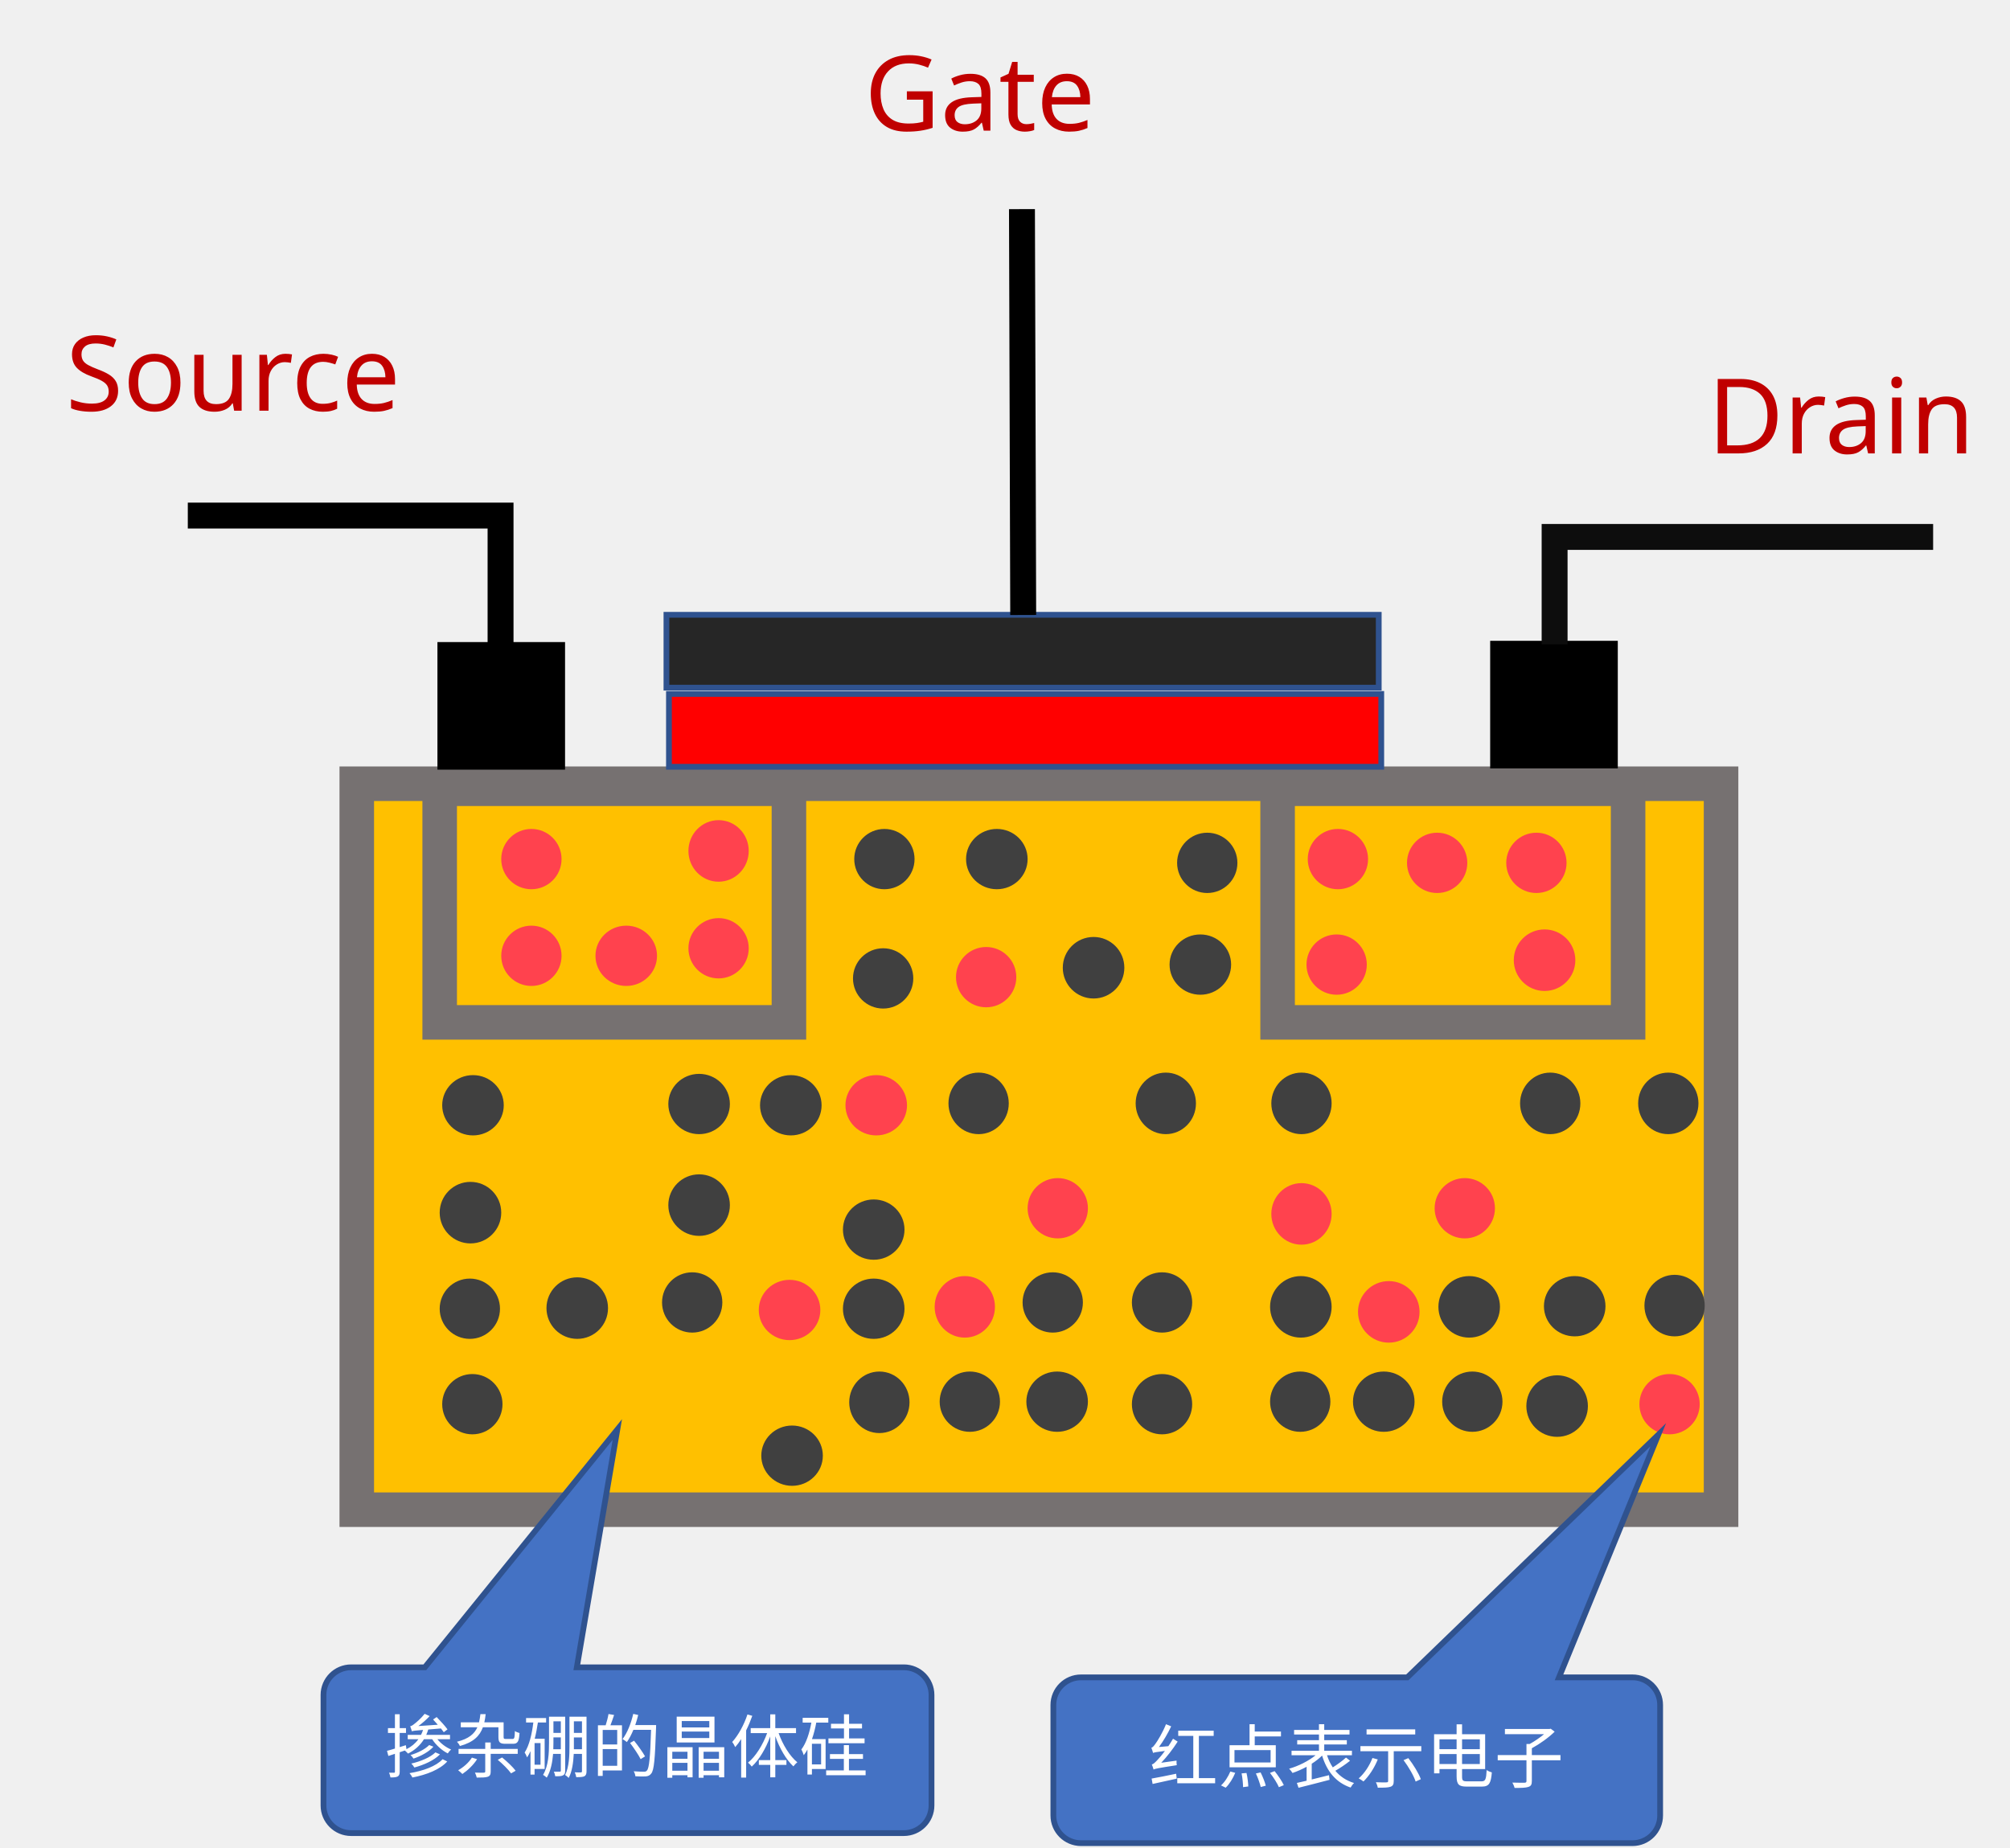
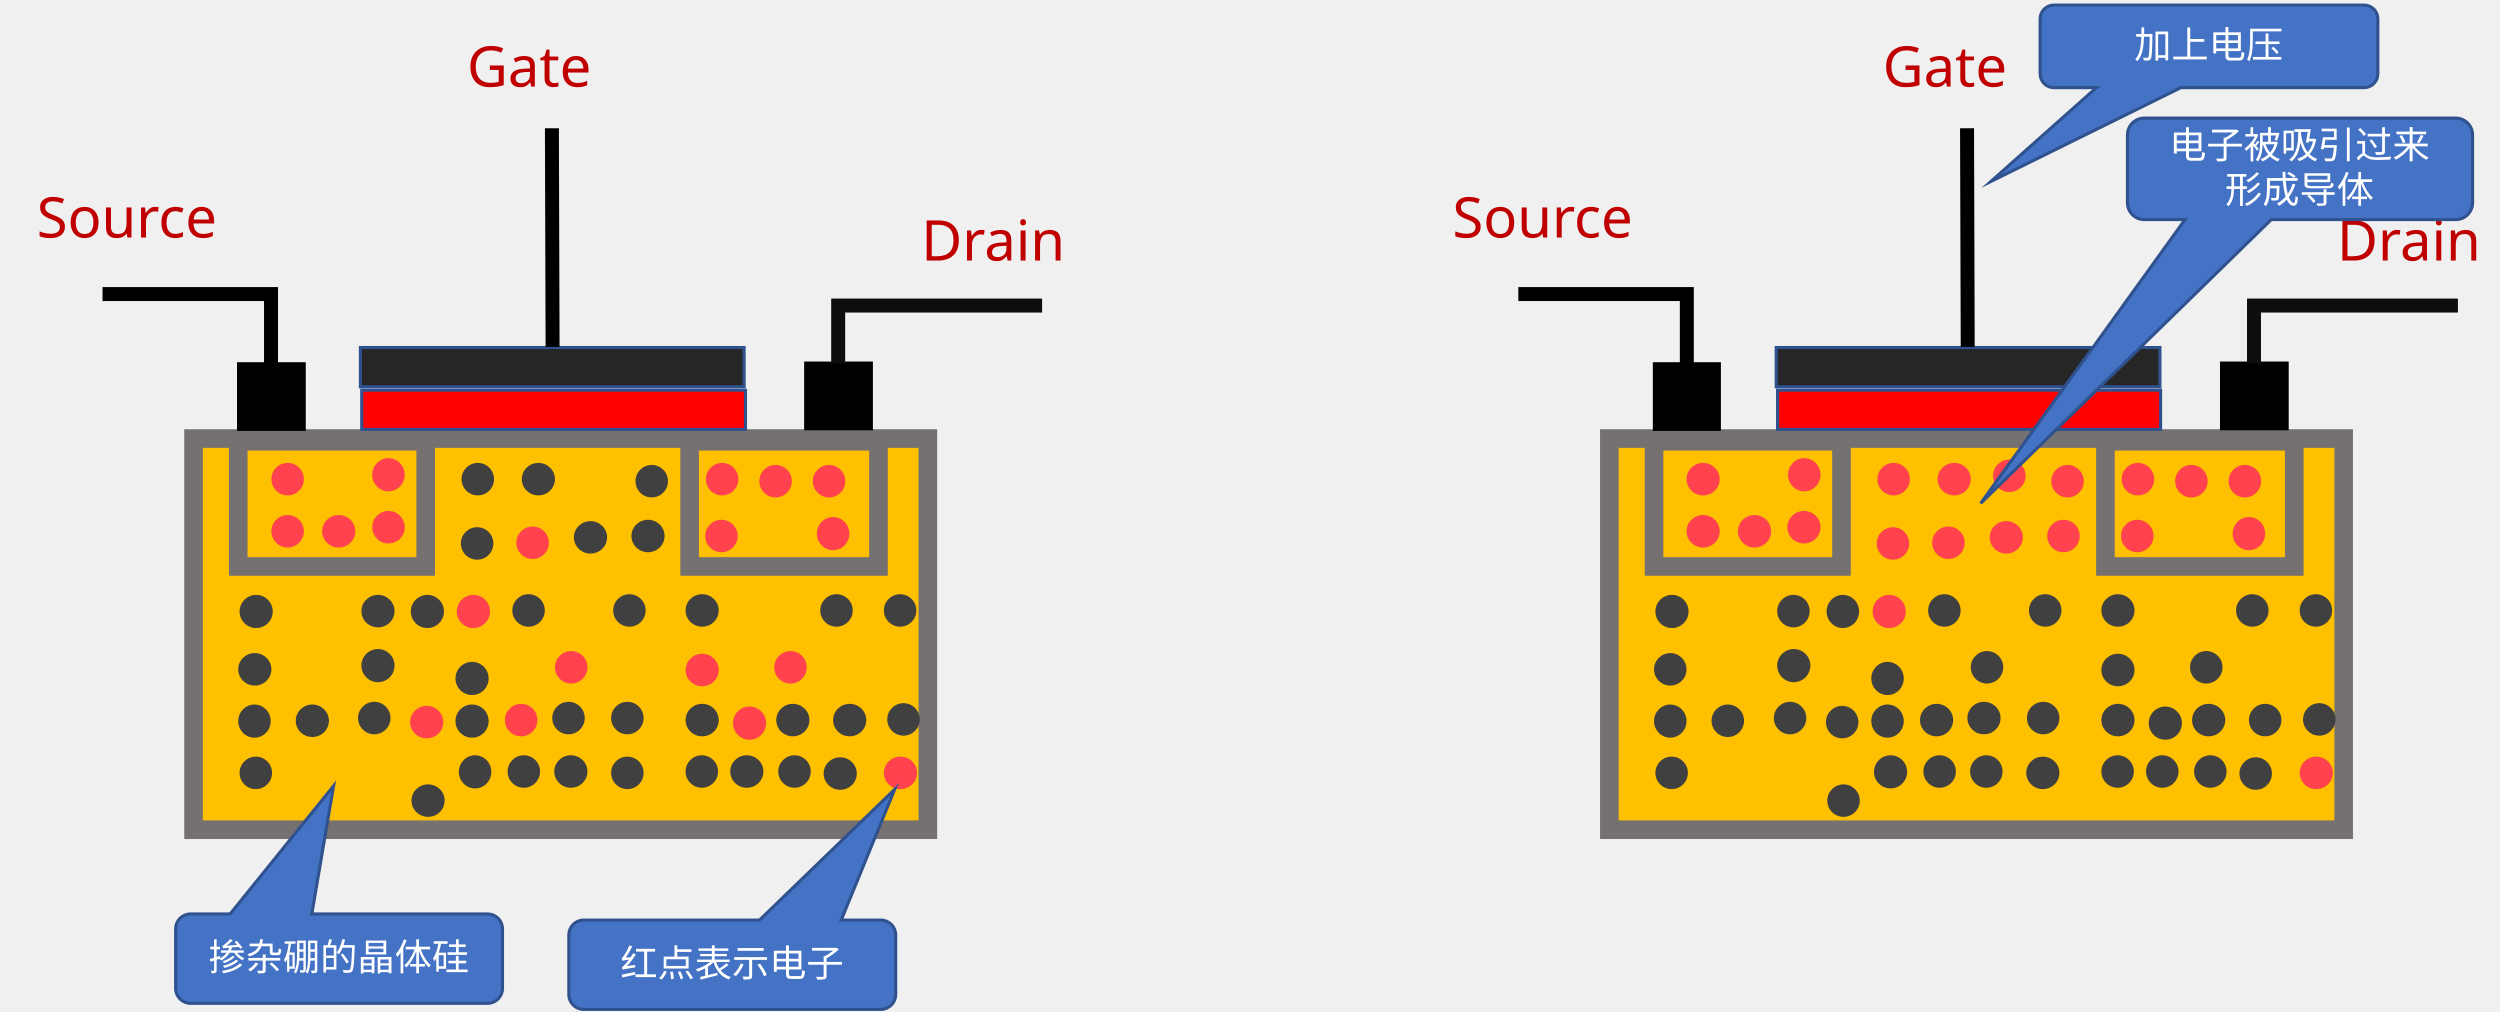
- <svg xmlns="http://www.w3.org/2000/svg" xml:space="preserve" width="1600" height="1471" overflow="hidden">
-   <path fill="#ffc000" stroke="#767171" stroke-miterlimit="8" stroke-width="27.5" d="M284 624h1086v578H284z" />
-   <path fill="#ffc000" stroke="#767171" stroke-miterlimit="8" stroke-width="27.5" d="M350 628h278v186H350zm667 0h279v186h-279z" />
-   <path stroke="#000" stroke-miterlimit="8" stroke-width="4.583" d="M350.5 513.5h97v97h-97z" />
-   <path fill="none" stroke="#000" stroke-miterlimit="8" stroke-width="20.625" d="M398.456 513.383V410.501H149.5" />
-   <path stroke="#000" stroke-miterlimit="8" stroke-width="4.583" d="M1188.5 512.5h97v97h-97z" />
-   <path fill="none" stroke="#0d0d0d" stroke-miterlimit="8" stroke-width="20.625" d="M1237.5 513.039V427.5h301.31" />
-   <path fill="red" stroke="#2f528f" stroke-miterlimit="8" stroke-width="4.583" d="M532.5 552.5h567v58h-567z" />
-   <path fill="#262626" stroke="#2f528f" stroke-miterlimit="8" stroke-width="4.583" d="M530.5 489.5h567v58h-567z" />
-   <path fill="#ff424e" fill-rule="evenodd" d="M399 684c0-13.255 10.745-24 24-24s24 10.745 24 24-10.745 24-24 24-24-10.745-24-24m0 77c0-13.255 10.745-24 24-24s24 10.745 24 24-10.745 24-24 24-24-10.745-24-24m149-83.5c0-13.531 10.745-24.5 24-24.5s24 10.969 24 24.5-10.745 24.5-24 24.5-24-10.969-24-24.5M474 761c0-13.255 10.969-24 24.5-24s24.5 10.745 24.5 24-10.969 24-24.5 24-24.5-10.745-24.5-24m74-6c0-13.255 10.745-24 24-24s24 10.745 24 24-10.745 24-24 24-24-10.745-24-24m493-71c0-13.255 10.75-24 24-24s24 10.745 24 24-10.75 24-24 24-24-10.745-24-24m79 3c0-13.255 10.75-24 24-24s24 10.745 24 24-10.75 24-24 24-24-10.745-24-24m79 0c0-13.255 10.75-24 24-24s24 10.745 24 24-10.75 24-24 24-24-10.745-24-24m-159 81c0-13.255 10.75-24 24-24s24 10.745 24 24-10.75 24-24 24-24-10.745-24-24m165-3.5c0-13.531 10.97-24.5 24.5-24.5s24.5 10.969 24.5 24.5-10.97 24.5-24.5 24.5-24.5-10.969-24.5-24.5" />
-   <path fill="#404040" fill-rule="evenodd" d="M680 684c0-13.255 10.745-24 24-24s24 10.745 24 24-10.745 24-24 24-24-10.745-24-24M352 880c0-13.26 10.969-24 24.5-24s24.5 10.74 24.5 24c0 13.25-10.969 24-24.5 24S352 893.25 352 880m-2 85.5c0-13.53 10.969-24.5 24.5-24.5s24.5 10.97 24.5 24.5-10.969 24.5-24.5 24.5-24.5-10.97-24.5-24.5M532 879c0-13.25 10.969-24 24.5-24s24.5 10.75 24.5 24-10.969 24-24.5 24-24.5-10.75-24.5-24m237-195c0-13.255 10.969-24 24.5-24s24.5 10.745 24.5 24-10.969 24-24.5 24-24.5-10.745-24.5-24m168 3c0-13.255 10.75-24 24-24s24 10.745 24 24-10.75 24-24 24-24-10.745-24-24m-258 92c0-13.255 10.745-24 24-24s24 10.745 24 24-10.745 24-24 24-24-10.745-24-24" />
-   <path fill="#ff424e" fill-rule="evenodd" d="M1305 1118c0-13.25 10.75-24 24-24s24 10.75 24 24-10.75 24-24 24-24-10.75-24-24M673 880c0-13.26 10.969-24 24.5-24s24.5 10.74 24.5 24c0 13.25-10.969 24-24.5 24S673 893.25 673 880m88-102c0-13.255 10.745-24 24-24s24 10.745 24 24-10.745 24-24 24-24-10.745-24-24" />
-   <path fill="#404040" fill-rule="evenodd" d="M846 770.5c0-13.531 10.969-24.5 24.5-24.5 13.53 0 24.5 10.969 24.5 24.5S884.03 795 870.5 795c-13.531 0-24.5-10.969-24.5-24.5m85-2.5c0-13.255 10.97-24 24.5-24s24.5 10.745 24.5 24-10.97 24-24.5 24-24.5-10.745-24.5-24M605 880c0-13.26 10.969-24 24.5-24s24.5 10.74 24.5 24c0 13.25-10.969 24-24.5 24S605 893.25 605 880m66 99c0-13.25 10.969-24 24.5-24s24.5 10.75 24.5 24-10.969 24-24.5 24-24.5-10.75-24.5-24m84-100.5c0-13.53 10.745-24.5 24-24.5s24 10.97 24 24.5-10.745 24.5-24 24.5-24-10.97-24-24.5m149 0c0-13.53 10.75-24.5 24-24.5s24 10.97 24 24.5-10.75 24.5-24 24.5-24-10.97-24-24.5m108 0c0-13.53 10.75-24.5 24-24.5s24 10.97 24 24.5-10.75 24.5-24 24.5-24-10.97-24-24.5m292 0c0-13.53 10.75-24.5 24-24.5s24 10.97 24 24.5-10.75 24.5-24 24.5-24-10.97-24-24.5m-94 0c0-13.53 10.75-24.5 24-24.5s24 10.97 24 24.5-10.75 24.5-24 24.5-24-10.97-24-24.5M350 1042c0-13.25 10.745-24 24-24s24 10.75 24 24-10.745 24-24 24-24-10.75-24-24m2 76c0-13.25 10.745-24 24-24s24 10.75 24 24-10.745 24-24 24-24-10.75-24-24m83-76.5c0-13.53 10.969-24.5 24.5-24.5s24.5 10.97 24.5 24.5-10.969 24.5-24.5 24.5-24.5-10.97-24.5-24.5m92-4.5c0-13.25 10.745-24 24-24s24 10.75 24 24-10.745 24-24 24-24-10.75-24-24m5-77.5c0-13.53 10.969-24.5 24.5-24.5s24.5 10.97 24.5 24.5-10.969 24.5-24.5 24.5-24.5-10.97-24.5-24.5" />
-   <path fill="#ff424e" fill-rule="evenodd" d="M604 1043c0-13.25 10.969-24 24.5-24s24.5 10.75 24.5 24-10.969 24-24.5 24-24.5-10.75-24.5-24" />
-   <path fill="#404040" fill-rule="evenodd" d="M671 1042c0-13.25 10.969-24 24.5-24s24.5 10.75 24.5 24-10.969 24-24.5 24-24.5-10.75-24.5-24m5 74.5c0-13.53 10.745-24.5 24-24.5s24 10.97 24 24.5-10.745 24.5-24 24.5-24-10.97-24-24.5m72-.5c0-13.25 10.745-24 24-24s24 10.75 24 24-10.745 24-24 24-24-10.75-24-24" />
-   <path fill="#ff424e" fill-rule="evenodd" d="M744 1040.5c0-13.53 10.745-24.5 24-24.5s24 10.97 24 24.5-10.745 24.5-24 24.5-24-10.97-24-24.5m74-78.5c0-13.25 10.745-24 24-24s24 10.75 24 24-10.745 24-24 24-24-10.75-24-24" />
-   <path fill="#404040" fill-rule="evenodd" d="M817 1116c0-13.25 10.969-24 24.5-24s24.5 10.75 24.5 24-10.969 24-24.5 24-24.5-10.75-24.5-24m-211 43c0-13.25 10.969-24 24.5-24s24.5 10.75 24.5 24-10.969 24-24.5 24-24.5-10.75-24.5-24" />
-   <path fill="none" stroke="#000" stroke-miterlimit="8" stroke-width="20.625" d="M814.488 489.649 813.5 166.5" />
-   <path fill="#404040" fill-rule="evenodd" d="M814 1037c0-13.25 10.745-24 24-24s24 10.75 24 24-10.745 24-24 24-24-10.75-24-24m87 0c0-13.25 10.75-24 24-24s24 10.75 24 24-10.75 24-24 24-24-10.75-24-24m110 3.5c0-13.53 10.97-24.5 24.5-24.5s24.5 10.97 24.5 24.5-10.97 24.5-24.5 24.5-24.5-10.97-24.5-24.5m134 0c0-13.53 10.97-24.5 24.5-24.5s24.5 10.97 24.5 24.5-10.97 24.5-24.5 24.5-24.5-10.97-24.5-24.5m84-.5c0-13.25 10.97-24 24.5-24s24.5 10.75 24.5 24-10.97 24-24.5 24-24.5-10.75-24.5-24" />
-   <path fill="#ff424e" fill-rule="evenodd" d="M1012 966.5c0-13.53 10.75-24.5 24-24.5s24 10.97 24 24.5-10.75 24.5-24 24.5-24-10.97-24-24.5m130-4.5c0-13.25 10.75-24 24-24s24 10.75 24 24-10.75 24-24 24-24-10.75-24-24m-61 82.5c0-13.53 10.97-24.5 24.5-24.5s24.5 10.97 24.5 24.5-10.97 24.5-24.5 24.5-24.5-10.97-24.5-24.5" />
-   <path fill="#404040" fill-rule="evenodd" d="M1077 1116c0-13.25 10.97-24 24.5-24s24.5 10.75 24.5 24-10.97 24-24.5 24-24.5-10.75-24.5-24m-66 0c0-13.25 10.75-24 24-24s24 10.75 24 24-10.75 24-24 24-24-10.75-24-24m298-76.5c0-13.53 10.75-24.5 24-24.5s24 10.97 24 24.5-10.75 24.5-24 24.5-24-10.97-24-24.5m-161 76.5c0-13.25 10.75-24 24-24s24 10.75 24 24-10.75 24-24 24-24-10.75-24-24m67 3.5c0-13.53 10.97-24.5 24.5-24.5s24.5 10.97 24.5 24.5-10.97 24.5-24.5 24.5-24.5-10.97-24.5-24.5" />
-   <text fill="#c00000" font-family="DengXian,DengXian_MSFontService,sans-serif" font-size="83" font-weight="400" transform="translate(688.1 104)">Gate</text>
-   <path fill="#404040" fill-rule="evenodd" d="M901 1118c0-13.25 10.75-24 24-24s24 10.75 24 24-10.75 24-24 24-24-10.75-24-24" />
-   <text fill="#c00000" font-family="DengXian,DengXian_MSFontService,sans-serif" font-size="83" font-weight="400" transform="translate(1359.3 361)">Drain</text>
-   <text fill="#c00000" font-family="DengXian,DengXian_MSFontService,sans-serif" font-size="83" font-weight="400" transform="translate(52.335 327)">Source</text>
-   <path fill="#4472c4" fill-rule="evenodd" stroke="#2f528f" stroke-miterlimit="8" stroke-width="4.583" d="M257.5 1349.5c0-12.15 9.85-22 22-22h58.667l153.226-189.31-32.226 189.31H719.5c12.15 0 22 9.85 22 22v88c0 12.15-9.85 22-22 22h-440c-12.15 0-22-9.85-22-22z" />
-   <text fill="#fff" font-family="DengXian,DengXian_MSFontService,sans-serif" font-size="55" font-weight="400" transform="translate(306.183 1411)">掺杂硼的晶体硅</text>
-   <path fill="#4472c4" fill-rule="evenodd" stroke="#2f528f" stroke-miterlimit="8" stroke-width="4.583" d="M838.5 1357.5c0-12.15 9.85-22 22-22h259.75l199.77-193.2-79.02 193.2h58.5c12.15 0 22 9.85 22 22v88c0 12.15-9.85 22-22 22h-439c-12.15 0-22-9.85-22-22z" />
-   <text fill="#fff" font-family="DengXian,DengXian_MSFontService,sans-serif" font-size="55" font-weight="400" transform="translate(914.63 1419)">红点表示电子</text>
+ <svg xmlns="http://www.w3.org/2000/svg" xml:space="preserve" width="3694" height="1495" overflow="hidden">
+   <path fill="#ffc000" stroke="#767171" stroke-miterlimit="8" stroke-width="27.5" d="M286 648h1085v578H286z" />
+   <path fill="#ffc000" stroke="#767171" stroke-miterlimit="8" stroke-width="27.5" d="M352 652h277v185H352zM1019 652h279v185h-279z" />
+   <path stroke="#000" stroke-miterlimit="8" stroke-width="4.583" d="M352.5 537.5h97v97h-97z" />
+   <path fill="none" stroke="#000" stroke-miterlimit="8" stroke-width="20.625" d="M400.456 537.383V434.501H151.5" />
+   <path stroke="#000" stroke-miterlimit="8" stroke-width="4.583" d="M1190.5 536.5h97v97h-97z" />
+   <path fill="none" stroke="#0d0d0d" stroke-miterlimit="8" stroke-width="20.625" d="M1238.5 537.039V451.5h301.31" />
+   <path fill="red" stroke="#2f528f" stroke-miterlimit="8" stroke-width="4.583" d="M534.5 576.5h567v58h-567z" />
+   <path fill="#262626" stroke="#2f528f" stroke-miterlimit="8" stroke-width="4.583" d="M532.5 513.5h567v58h-567z" />
+   <path fill="#ff424e" fill-rule="evenodd" d="M401 708c0-13.255 10.745-24 24-24s24 10.745 24 24-10.745 24-24 24-24-10.745-24-24M401 785c0-13.255 10.745-24 24-24s24 10.745 24 24-10.745 24-24 24-24-10.745-24-24M550 701.5c0-13.531 10.745-24.5 24-24.5s24 10.969 24 24.5-10.745 24.5-24 24.5-24-10.969-24-24.5M476 785c0-13.255 10.969-24 24.5-24s24.5 10.745 24.5 24-10.969 24-24.5 24-24.5-10.745-24.5-24M550 779c0-13.255 10.745-24 24-24s24 10.745 24 24-10.745 24-24 24-24-10.745-24-24M1043 708c0-13.255 10.75-24 24-24s24 10.745 24 24-10.75 24-24 24-24-10.745-24-24M1122 711c0-13.255 10.75-24 24-24s24 10.745 24 24-10.75 24-24 24-24-10.745-24-24M1201 711c0-13.255 10.75-24 24-24s24 10.745 24 24-10.75 24-24 24-24-10.745-24-24M1042 792c0-13.255 10.75-24 24-24s24 10.745 24 24-10.75 24-24 24-24-10.745-24-24M1207 788.5c0-13.531 10.75-24.5 24-24.5s24 10.969 24 24.5-10.75 24.5-24 24.5-24-10.969-24-24.5" />
+   <path fill="#404040" fill-rule="evenodd" d="M682 708c0-13.255 10.745-24 24-24s24 10.745 24 24-10.745 24-24 24-24-10.745-24-24M354 903.5c0-13.53 10.969-24.5 24.5-24.5s24.5 10.97 24.5 24.5-10.969 24.5-24.5 24.5-24.5-10.97-24.5-24.5M352 989c0-13.25 10.969-24 24.5-24s24.5 10.75 24.5 24-10.969 24-24.5 24-24.5-10.75-24.5-24M534 903c0-13.25 10.969-24 24.5-24s24.5 10.75 24.5 24-10.969 24-24.5 24-24.5-10.75-24.5-24M771 708c0-13.255 10.969-24 24.5-24s24.5 10.745 24.5 24-10.969 24-24.5 24-24.5-10.745-24.5-24M939 711c0-13.255 10.75-24 24-24s24 10.745 24 24-10.75 24-24 24-24-10.745-24-24M681 803c0-13.255 10.745-24 24-24s24 10.745 24 24-10.745 24-24 24-24-10.745-24-24" />
+   <path fill="#ff424e" fill-rule="evenodd" d="M1306 1142c0-13.25 10.97-24 24.5-24s24.5 10.75 24.5 24-10.97 24-24.5 24-24.5-10.75-24.5-24M675 903.5c0-13.53 10.969-24.5 24.5-24.5s24.5 10.97 24.5 24.5-10.969 24.5-24.5 24.5-24.5-10.97-24.5-24.5M763 802c0-13.255 10.745-24 24-24s24 10.745 24 24-10.745 24-24 24-24-10.745-24-24" />
+   <path fill="#404040" fill-rule="evenodd" d="M848 794c0-13.255 10.97-24 24.5-24s24.5 10.745 24.5 24-10.97 24-24.5 24-24.5-10.745-24.5-24M933 792c0-13.255 10.97-24 24.5-24s24.5 10.745 24.5 24-10.97 24-24.5 24-24.5-10.745-24.5-24M607 903.5c0-13.53 10.969-24.5 24.5-24.5s24.5 10.97 24.5 24.5-10.969 24.5-24.5 24.5-24.5-10.97-24.5-24.5M673 1002.5c0-13.53 10.969-24.5 24.5-24.5s24.5 10.97 24.5 24.5-10.969 24.5-24.5 24.5-24.5-10.97-24.5-24.5M757 902c0-13.25 10.745-24 24-24s24 10.75 24 24-10.745 24-24 24-24-10.75-24-24M906 902c0-13.25 10.75-24 24-24s24 10.75 24 24-10.75 24-24 24-24-10.75-24-24M1013 902c0-13.25 10.97-24 24.5-24s24.5 10.75 24.5 24-10.97 24-24.5 24-24.5-10.75-24.5-24M1306 902c0-13.25 10.75-24 24-24s24 10.75 24 24-10.75 24-24 24-24-10.75-24-24M1212 902c0-13.25 10.75-24 24-24s24 10.75 24 24-10.75 24-24 24-24-10.75-24-24M352 1065.5c0-13.53 10.745-24.5 24-24.5s24 10.97 24 24.5-10.745 24.5-24 24.5-24-10.97-24-24.5M354 1142c0-13.25 10.745-24 24-24s24 10.75 24 24-10.745 24-24 24-24-10.75-24-24M437 1065c0-13.25 10.969-24 24.5-24s24.5 10.75 24.5 24-10.969 24-24.5 24-24.5-10.75-24.5-24M529 1061c0-13.25 10.745-24 24-24s24 10.75 24 24-10.745 24-24 24-24-10.75-24-24M534 983.5c0-13.53 10.969-24.5 24.5-24.5s24.5 10.97 24.5 24.5-10.969 24.5-24.5 24.5-24.5-10.97-24.5-24.5" />
+   <path fill="#ff424e" fill-rule="evenodd" d="M606 1067c0-13.25 10.969-24 24.5-24s24.5 10.75 24.5 24-10.969 24-24.5 24-24.5-10.75-24.5-24" />
+   <path fill="#404040" fill-rule="evenodd" d="M673 1065.5c0-13.53 10.969-24.5 24.5-24.5s24.5 10.97 24.5 24.5-10.969 24.5-24.5 24.5-24.5-10.97-24.5-24.5M678 1140.5c0-13.53 10.745-24.5 24-24.5s24 10.97 24 24.5-10.745 24.5-24 24.5-24-10.97-24-24.5M750 1140c0-13.25 10.745-24 24-24s24 10.75 24 24-10.745 24-24 24-24-10.75-24-24" />
+   <path fill="#ff424e" fill-rule="evenodd" d="M746 1064c0-13.25 10.745-24 24-24s24 10.75 24 24-10.745 24-24 24-24-10.75-24-24M820 986c0-13.25 10.745-24 24-24s24 10.75 24 24-10.745 24-24 24-24-10.75-24-24" />
+   <path fill="#404040" fill-rule="evenodd" d="M819 1140c0-13.25 10.969-24 24.5-24s24.5 10.75 24.5 24-10.969 24-24.5 24-24.5-10.75-24.5-24M608 1183c0-13.25 10.969-24 24.5-24s24.5 10.75 24.5 24-10.969 24-24.5 24-24.5-10.75-24.5-24" />
+   <path fill="none" stroke="#000" stroke-miterlimit="8" stroke-width="20.625" d="M816.488 512.649 815.5 189.5" />
+   <path fill="#404040" fill-rule="evenodd" d="M816 1061c0-13.25 10.745-24 24-24s24 10.75 24 24-10.745 24-24 24-24-10.75-24-24M903 1061c0-13.25 10.75-24 24-24s24 10.75 24 24-10.75 24-24 24-24-10.75-24-24M1013 1064c0-13.25 10.97-24 24.5-24s24.5 10.75 24.5 24-10.97 24-24.5 24-24.5-10.75-24.5-24M1147 1064c0-13.25 10.97-24 24.5-24s24.5 10.75 24.5 24-10.97 24-24.5 24-24.5-10.75-24.5-24M1231 1064c0-13.25 10.97-24 24.5-24s24.5 10.75 24.5 24-10.97 24-24.5 24-24.5-10.75-24.5-24" />
+   <path fill="#ff424e" fill-rule="evenodd" d="M1013 990c0-13.25 10.97-24 24.5-24s24.5 10.75 24.5 24-10.97 24-24.5 24-24.5-10.75-24.5-24M1144 986c0-13.25 10.75-24 24-24s24 10.75 24 24-10.75 24-24 24-24-10.75-24-24M1083 1068.5c0-13.53 10.97-24.5 24.5-24.5s24.5 10.97 24.5 24.5-10.97 24.5-24.5 24.5-24.5-10.97-24.5-24.5" />
+   <path fill="#404040" fill-rule="evenodd" d="M1079 1140c0-13.25 10.97-24 24.5-24s24.5 10.75 24.5 24-10.97 24-24.5 24-24.5-10.75-24.5-24M1013 1140c0-13.25 10.75-24 24-24s24 10.75 24 24-10.75 24-24 24-24-10.75-24-24M1311 1063c0-13.25 10.75-24 24-24s24 10.75 24 24-10.75 24-24 24-24-10.75-24-24M1150 1140c0-13.25 10.75-24 24-24s24 10.75 24 24-10.75 24-24 24-24-10.75-24-24M1217 1143c0-13.25 10.97-24 24.5-24s24.5 10.75 24.5 24-10.97 24-24.5 24-24.5-10.75-24.5-24" />
+   <text fill="#c00000" font-family="DengXian,DengXian_MSFontService,sans-serif" font-size="83" font-weight="400" transform="translate(690.028 128)">Gate</text>
+   <path fill="#404040" fill-rule="evenodd" d="M903 1142c0-13.25 10.75-24 24-24s24 10.75 24 24-10.75 24-24 24-24-10.75-24-24" />
+   <text fill="#c00000" font-family="DengXian,DengXian_MSFontService,sans-serif" font-size="83" font-weight="400" transform="translate(1361.22 385)">Drain</text>
+   <text fill="#c00000" font-family="DengXian,DengXian_MSFontService,sans-serif" font-size="83" font-weight="400" transform="translate(54.263 351)">Source</text>
+   <path fill="#4472c4" fill-rule="evenodd" stroke="#2f528f" stroke-miterlimit="8" stroke-width="4.583" d="M259.5 1372.5c0-12.15 9.85-22 22-22H340l152.91-189.31-32.16 189.31H720.5c12.15 0 22 9.85 22 22v88c0 12.15-9.85 22-22 22h-439c-12.15 0-22-9.85-22-22v-88Z" />
+   <text fill="#fff" font-family="DengXian,DengXian_MSFontService,sans-serif" font-size="55" font-weight="400" transform="translate(308.111 1434)">掺杂硼的晶体硅</text>
+   <path fill="#4472c4" fill-rule="evenodd" stroke="#2f528f" stroke-miterlimit="8" stroke-width="4.583" d="M840.5 1381.5c0-12.15 9.85-22 22-22h259.75l199.77-193.2-79.02 193.2h58.5c12.15 0 22 9.85 22 22v88c0 12.15-9.85 22-22 22h-439c-12.15 0-22-9.85-22-22v-88Z" />
+   <text fill="#fff" font-family="DengXian,DengXian_MSFontService,sans-serif" font-size="55" font-weight="400" transform="translate(916.55 1443)">红点表示电子</text>
+   <path fill="#ffc000" stroke="#767171" stroke-miterlimit="8" stroke-width="27.5" d="M2378 648h1085v578H2378z" />
+   <path fill="#ffc000" stroke="#767171" stroke-miterlimit="8" stroke-width="27.5" d="M2444 652h277v185h-277zM3111 652h279v185h-279z" />
+   <path stroke="#000" stroke-miterlimit="8" stroke-width="4.583" d="M2444.5 537.5h96v97h-96z" />
+   <path fill="none" stroke="#000" stroke-miterlimit="8" stroke-width="20.625" d="M2492.46 537.383V434.501h-248.956" />
+   <path stroke="#000" stroke-miterlimit="8" stroke-width="4.583" d="M3282.5 536.5h97v97h-97z" />
+   <path fill="none" stroke="#0d0d0d" stroke-miterlimit="8" stroke-width="20.625" d="M3330.5 537.039V451.5h301.31" />
+   <path fill="red" stroke="#2f528f" stroke-miterlimit="8" stroke-width="4.583" d="M2626.5 576.5h566v58h-566z" />
+   <path fill="#262626" stroke="#2f528f" stroke-miterlimit="8" stroke-width="4.583" d="M2624.5 513.5h567v58h-567z" />
+   <path fill="#ff424e" fill-rule="evenodd" d="M2492 708c0-13.255 10.97-24 24.5-24s24.5 10.745 24.5 24-10.97 24-24.5 24-24.5-10.745-24.5-24M2492 785c0-13.255 10.97-24 24.5-24s24.5 10.745 24.5 24-10.97 24-24.5 24-24.5-10.745-24.5-24M2642 701.5c0-13.531 10.75-24.5 24-24.5s24 10.969 24 24.5-10.75 24.5-24 24.5-24-10.969-24-24.5M2568 785c0-13.255 10.97-24 24.5-24s24.5 10.745 24.5 24-10.97 24-24.5 24-24.5-10.745-24.5-24M2641 779c0-13.255 10.97-24 24.5-24s24.5 10.745 24.5 24-10.97 24-24.5 24-24.5-10.745-24.5-24M3135 708c0-13.255 10.75-24 24-24s24 10.745 24 24-10.75 24-24 24-24-10.745-24-24M3214 711c0-13.255 10.75-24 24-24s24 10.745 24 24-10.75 24-24 24-24-10.745-24-24M3293 711c0-13.255 10.75-24 24-24s24 10.745 24 24-10.75 24-24 24-24-10.745-24-24M3134 792c0-13.255 10.75-24 24-24s24 10.745 24 24-10.75 24-24 24-24-10.745-24-24M3299 788.5c0-13.531 10.75-24.5 24-24.5s24 10.969 24 24.5-10.75 24.5-24 24.5-24-10.969-24-24.5M2774 708c0-13.255 10.75-24 24-24s24 10.745 24 24-10.75 24-24 24-24-10.745-24-24" />
+   <path fill="#404040" fill-rule="evenodd" d="M2446 903.5c0-13.53 10.97-24.5 24.5-24.5s24.5 10.97 24.5 24.5-10.97 24.5-24.5 24.5-24.5-10.97-24.5-24.5M2444 989c0-13.25 10.75-24 24-24s24 10.75 24 24-10.75 24-24 24-24-10.75-24-24M2626 903c0-13.25 10.74-24 24-24 13.25 0 24 10.75 24 24s-10.75 24-24 24c-13.26 0-24-10.75-24-24" />
+   <path fill="#ff424e" fill-rule="evenodd" d="M2863 708c0-13.255 10.97-24 24.5-24s24.5 10.745 24.5 24-10.97 24-24.5 24-24.5-10.745-24.5-24M3031 711c0-13.255 10.75-24 24-24s24 10.745 24 24-10.75 24-24 24-24-10.745-24-24M2773 803c0-13.255 10.75-24 24-24s24 10.745 24 24-10.75 24-24 24-24-10.745-24-24M3398 1142c0-13.25 10.97-24 24.5-24s24.5 10.75 24.5 24-10.97 24-24.5 24-24.5-10.75-24.5-24M2767 903.5c0-13.53 10.97-24.5 24.5-24.5s24.5 10.97 24.5 24.5-10.97 24.5-24.5 24.5-24.5-10.97-24.5-24.5M2855 802c0-13.255 10.75-24 24-24s24 10.745 24 24-10.75 24-24 24-24-10.745-24-24M2940 794c0-13.255 10.97-24 24.5-24s24.5 10.745 24.5 24-10.97 24-24.5 24-24.5-10.745-24.5-24M3025 792c0-13.255 10.75-24 24-24s24 10.745 24 24-10.75 24-24 24-24-10.745-24-24" />
+   <path fill="#404040" fill-rule="evenodd" d="M2699 903.5c0-13.53 10.75-24.5 24-24.5s24 10.97 24 24.5-10.75 24.5-24 24.5-24-10.97-24-24.5M2765 1002.5c0-13.53 10.75-24.5 24-24.5s24 10.97 24 24.5-10.75 24.5-24 24.5-24-10.97-24-24.5M2849 902c0-13.25 10.75-24 24-24s24 10.75 24 24-10.75 24-24 24-24-10.75-24-24M2998 902c0-13.25 10.75-24 24-24s24 10.75 24 24-10.75 24-24 24-24-10.75-24-24M3105 902c0-13.25 10.97-24 24.5-24s24.5 10.75 24.5 24-10.97 24-24.5 24-24.5-10.75-24.5-24M3398 902c0-13.25 10.75-24 24-24s24 10.75 24 24-10.75 24-24 24-24-10.75-24-24M3304 902c0-13.25 10.75-24 24-24s24 10.75 24 24-10.75 24-24 24-24-10.75-24-24M2444 1065.5c0-13.53 10.75-24.5 24-24.5s24 10.97 24 24.5-10.75 24.5-24 24.5-24-10.97-24-24.5M2446 1142c0-13.25 10.75-24 24-24s24 10.75 24 24-10.75 24-24 24-24-10.75-24-24M2529 1065c0-13.25 10.75-24 24-24s24 10.75 24 24-10.75 24-24 24-24-10.75-24-24M2621 1061c0-13.25 10.75-24 24-24s24 10.75 24 24-10.75 24-24 24-24-10.75-24-24M2626 983.5c0-13.53 10.97-24.5 24.5-24.5s24.5 10.97 24.5 24.5-10.97 24.5-24.5 24.5-24.5-10.97-24.5-24.5M2698 1067c0-13.25 10.75-24 24-24s24 10.75 24 24-10.75 24-24 24-24-10.75-24-24M2765 1065.5c0-13.53 10.75-24.5 24-24.5s24 10.97 24 24.5-10.75 24.5-24 24.5-24-10.97-24-24.5M2769 1140.5c0-13.53 10.97-24.5 24.5-24.5s24.5 10.97 24.5 24.5-10.97 24.5-24.5 24.5-24.5-10.97-24.5-24.5M2842 1140c0-13.25 10.75-24 24-24s24 10.75 24 24-10.75 24-24 24-24-10.75-24-24M2837 1064c0-13.25 10.97-24 24.5-24s24.5 10.75 24.5 24-10.97 24-24.5 24-24.5-10.75-24.5-24M2912 986c0-13.25 10.74-24 24-24 13.25 0 24 10.75 24 24s-10.75 24-24 24c-13.26 0-24-10.75-24-24M2911 1140c0-13.25 10.74-24 24-24 13.25 0 24 10.75 24 24s-10.75 24-24 24c-13.26 0-24-10.75-24-24M2700 1183c0-13.25 10.75-24 24-24s24 10.75 24 24-10.75 24-24 24-24-10.75-24-24" />
+   <path fill="none" stroke="#000" stroke-miterlimit="8" stroke-width="20.625" d="m2907.49 512.649-.99-323.149" />
+   <path fill="#404040" fill-rule="evenodd" d="M2907 1061c0-13.25 10.97-24 24.5-24s24.5 10.75 24.5 24-10.97 24-24.5 24-24.5-10.75-24.5-24M2995 1061c0-13.25 10.75-24 24-24s24 10.75 24 24-10.75 24-24 24-24-10.75-24-24M3105 1064c0-13.25 10.97-24 24.5-24s24.5 10.75 24.5 24-10.97 24-24.5 24-24.5-10.75-24.5-24M3239 1064c0-13.25 10.97-24 24.5-24s24.5 10.75 24.5 24-10.97 24-24.5 24-24.5-10.75-24.5-24M3323 1064c0-13.25 10.75-24 24-24s24 10.75 24 24-10.75 24-24 24-24-10.75-24-24M3105 990c0-13.25 10.97-24 24.5-24s24.5 10.75 24.5 24-10.97 24-24.5 24-24.5-10.75-24.5-24M3236 986c0-13.25 10.75-24 24-24s24 10.75 24 24-10.75 24-24 24-24-10.75-24-24M3175 1068.5c0-13.53 10.97-24.5 24.5-24.5s24.5 10.97 24.5 24.5-10.97 24.5-24.5 24.5-24.5-10.97-24.5-24.5M3171 1140c0-13.25 10.75-24 24-24s24 10.75 24 24-10.75 24-24 24-24-10.75-24-24M3105 1140c0-13.25 10.75-24 24-24s24 10.75 24 24-10.75 24-24 24-24-10.75-24-24M3403 1063c0-13.25 10.75-24 24-24s24 10.75 24 24-10.75 24-24 24-24-10.75-24-24M3242 1140c0-13.25 10.74-24 24-24 13.25 0 24 10.75 24 24s-10.75 24-24 24c-13.26 0-24-10.75-24-24M3309 1143c0-13.25 10.75-24 24-24s24 10.75 24 24-10.75 24-24 24-24-10.75-24-24" />
+   <text fill="#c00000" font-family="DengXian,DengXian_MSFontService,sans-serif" font-size="83" font-weight="400" transform="translate(2781.91 128)">Gate</text>
+   <path fill="#404040" fill-rule="evenodd" d="M2994 1142c0-13.25 10.97-24 24.5-24s24.5 10.75 24.5 24-10.97 24-24.5 24-24.5-10.75-24.5-24" />
+   <text fill="#c00000" font-family="DengXian,DengXian_MSFontService,sans-serif" font-size="83" font-weight="400" transform="translate(3453.1 385)">Drain</text>
+   <text fill="#c00000" font-family="DengXian,DengXian_MSFontService,sans-serif" font-size="83" font-weight="400" transform="translate(2146.14 351)">Source</text>
+   <path fill="#ff424e" fill-rule="evenodd" d="M2945 703c0-13.255 10.74-24 24-24 13.25 0 24 10.745 24 24s-10.75 24-24 24c-13.26 0-24-10.745-24-24" />
+   <path fill="#4472c4" fill-rule="evenodd" stroke="#2f528f" stroke-miterlimit="8" stroke-width="4.583" d="M3014.5 27.834c0-11.23 9.1-20.334 20.33-20.334h458.34c11.23 0 20.33 9.104 20.33 20.334v81.333-.001c0 11.23-9.1 20.334-20.33 20.334h-270.75l-280.78 138.678L3097.67 129.5h-62.84c-11.23 0-20.33-9.104-20.33-20.334v.001-30.5Z" />
+   <text fill="#fff" font-family="DengXian,DengXian_MSFontService,sans-serif" font-size="55" font-weight="400" transform="translate(3153.47 86)">加上电压</text>
+   <path fill="#4472c4" fill-rule="evenodd" stroke="#2f528f" stroke-miterlimit="8" stroke-width="4.583" d="M3143.5 199.5c0-13.807 11.19-25 25-25h460c13.81 0 25 11.193 25 25v100c0 13.807-11.19 25-25 25H3356l-429.39 419.272L3228.5 324.5h-60c-13.81 0-25-11.193-25-25V262Z" />
+   <text fill="#fff" font-family="DengXian,DengXian_MSFontService,sans-serif" font-size="55" font-weight="400" transform="translate(3205.21 234)">电子被吸引过来</text>
+   <text fill="#fff" font-family="DengXian,DengXian_MSFontService,sans-serif" font-size="55" font-weight="400" transform="translate(3287.71 300)">形成导体</text>
</svg>
